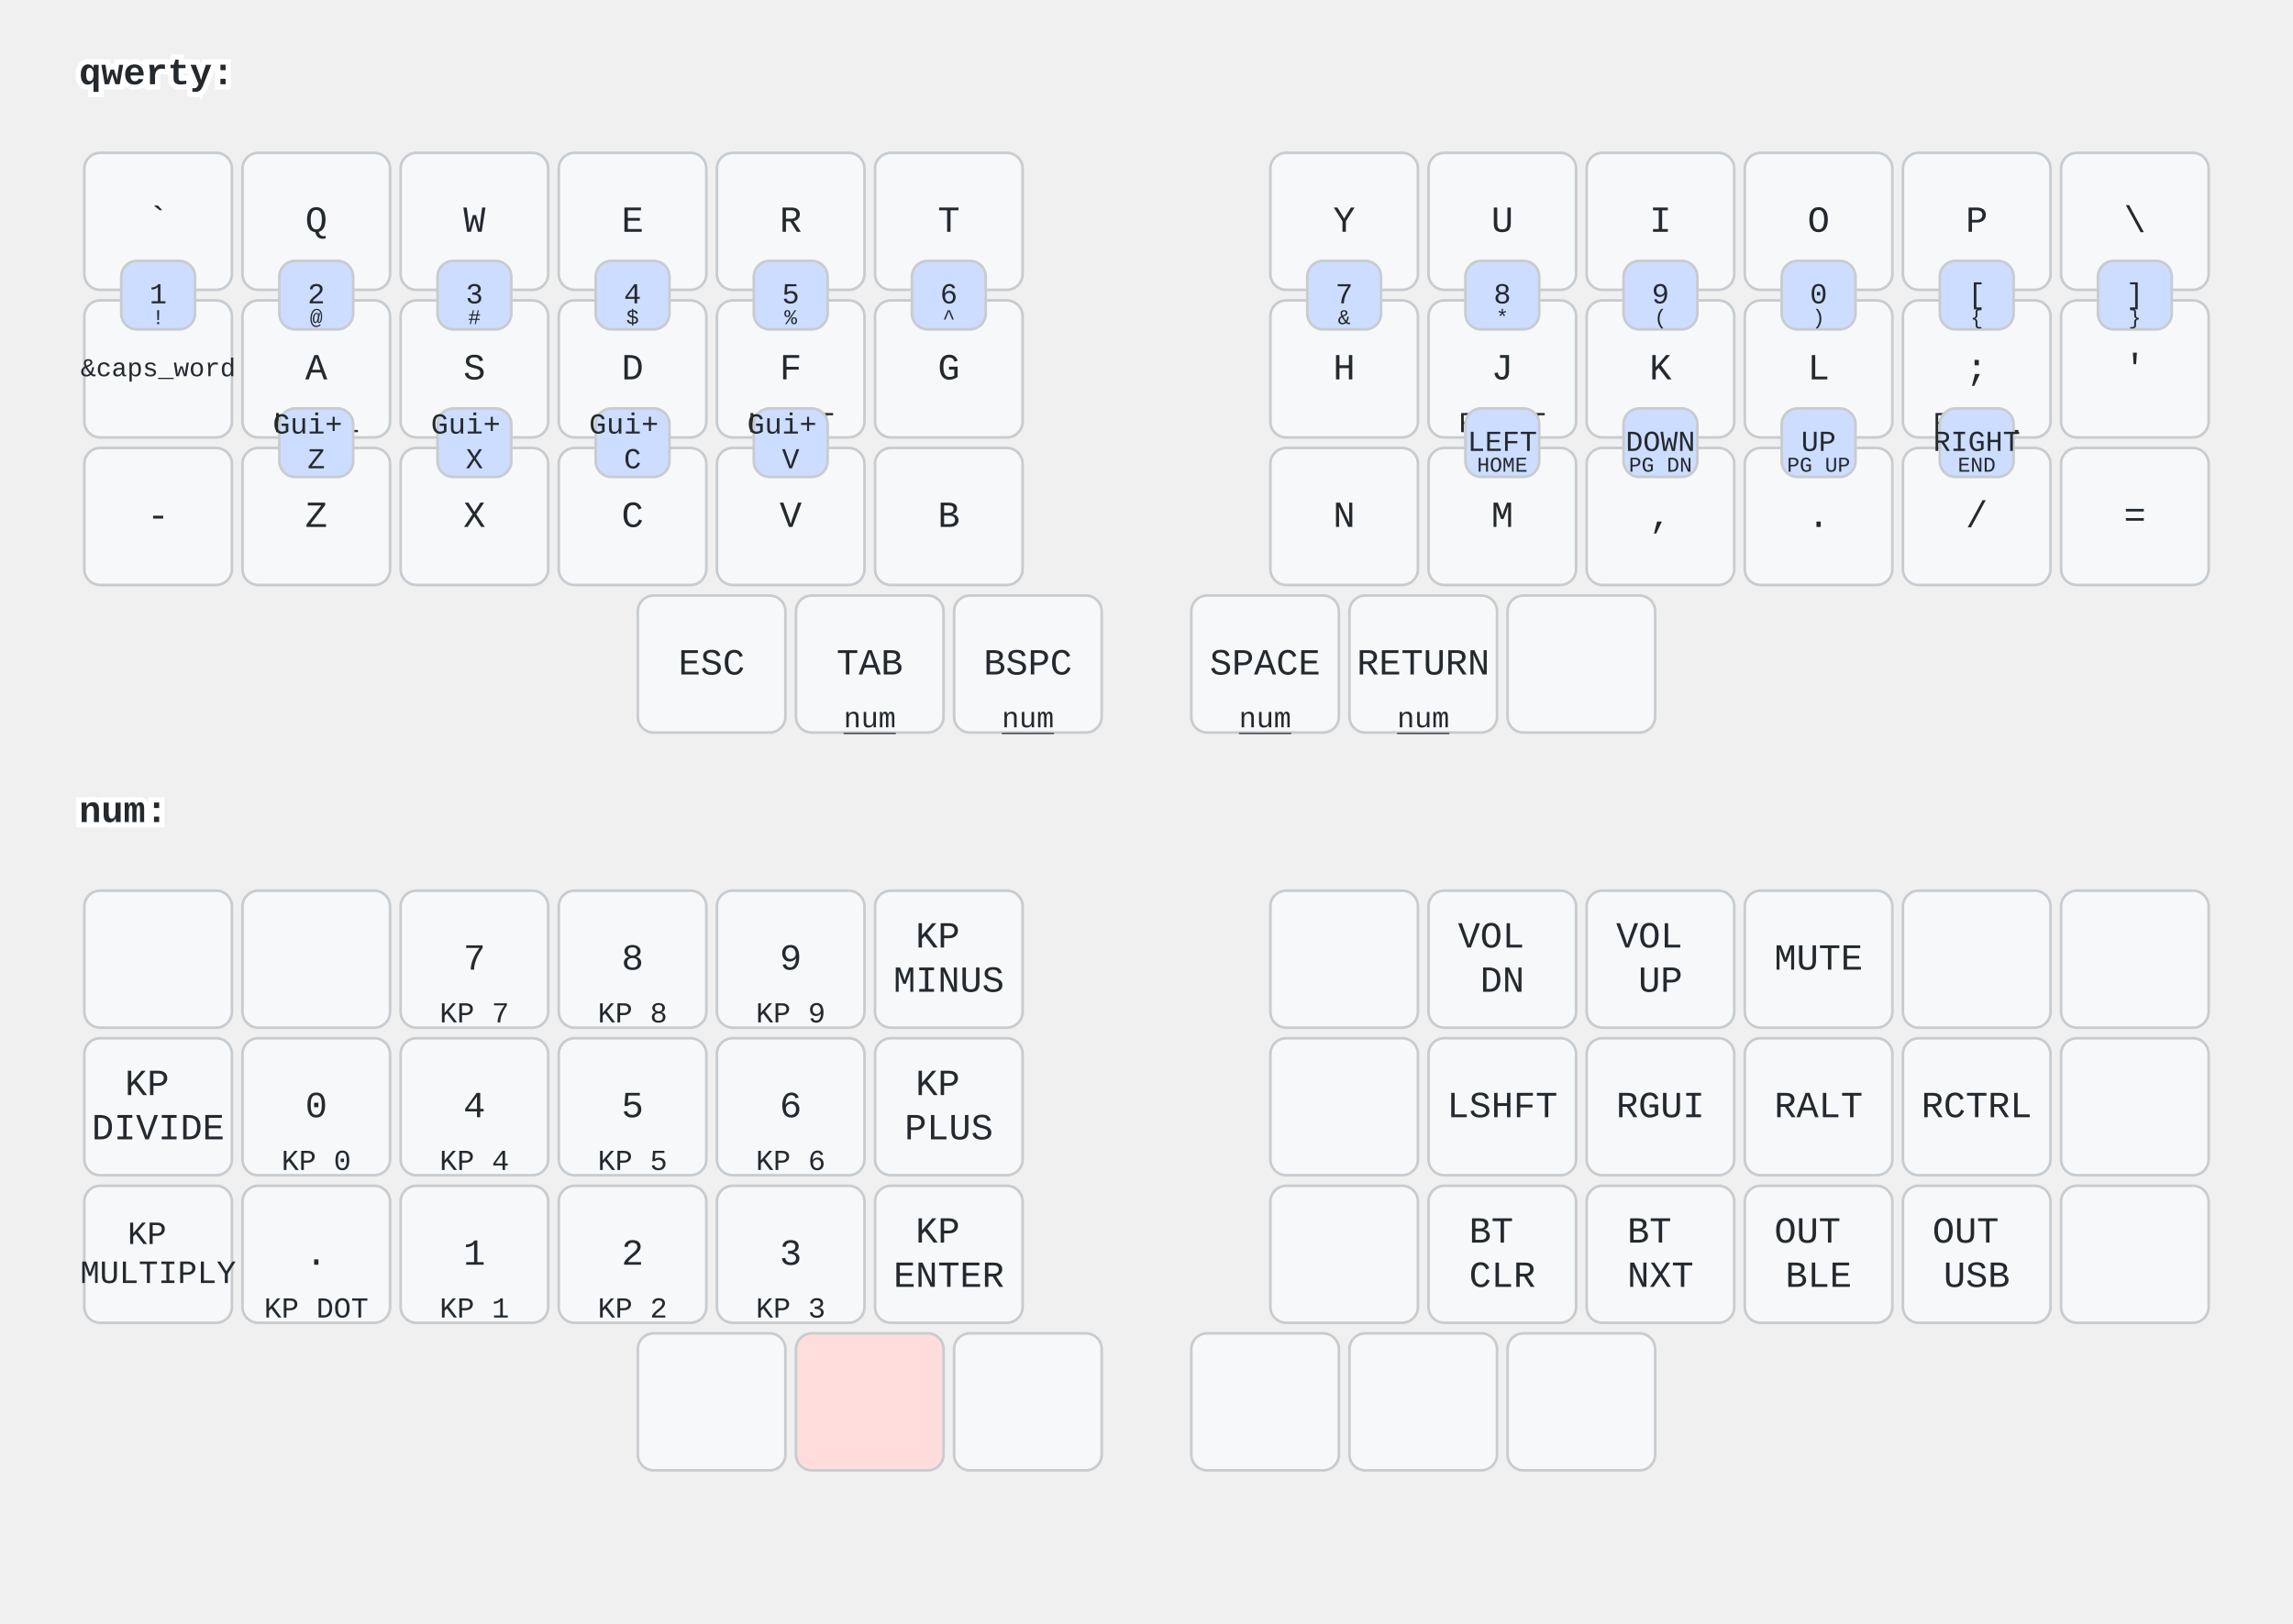
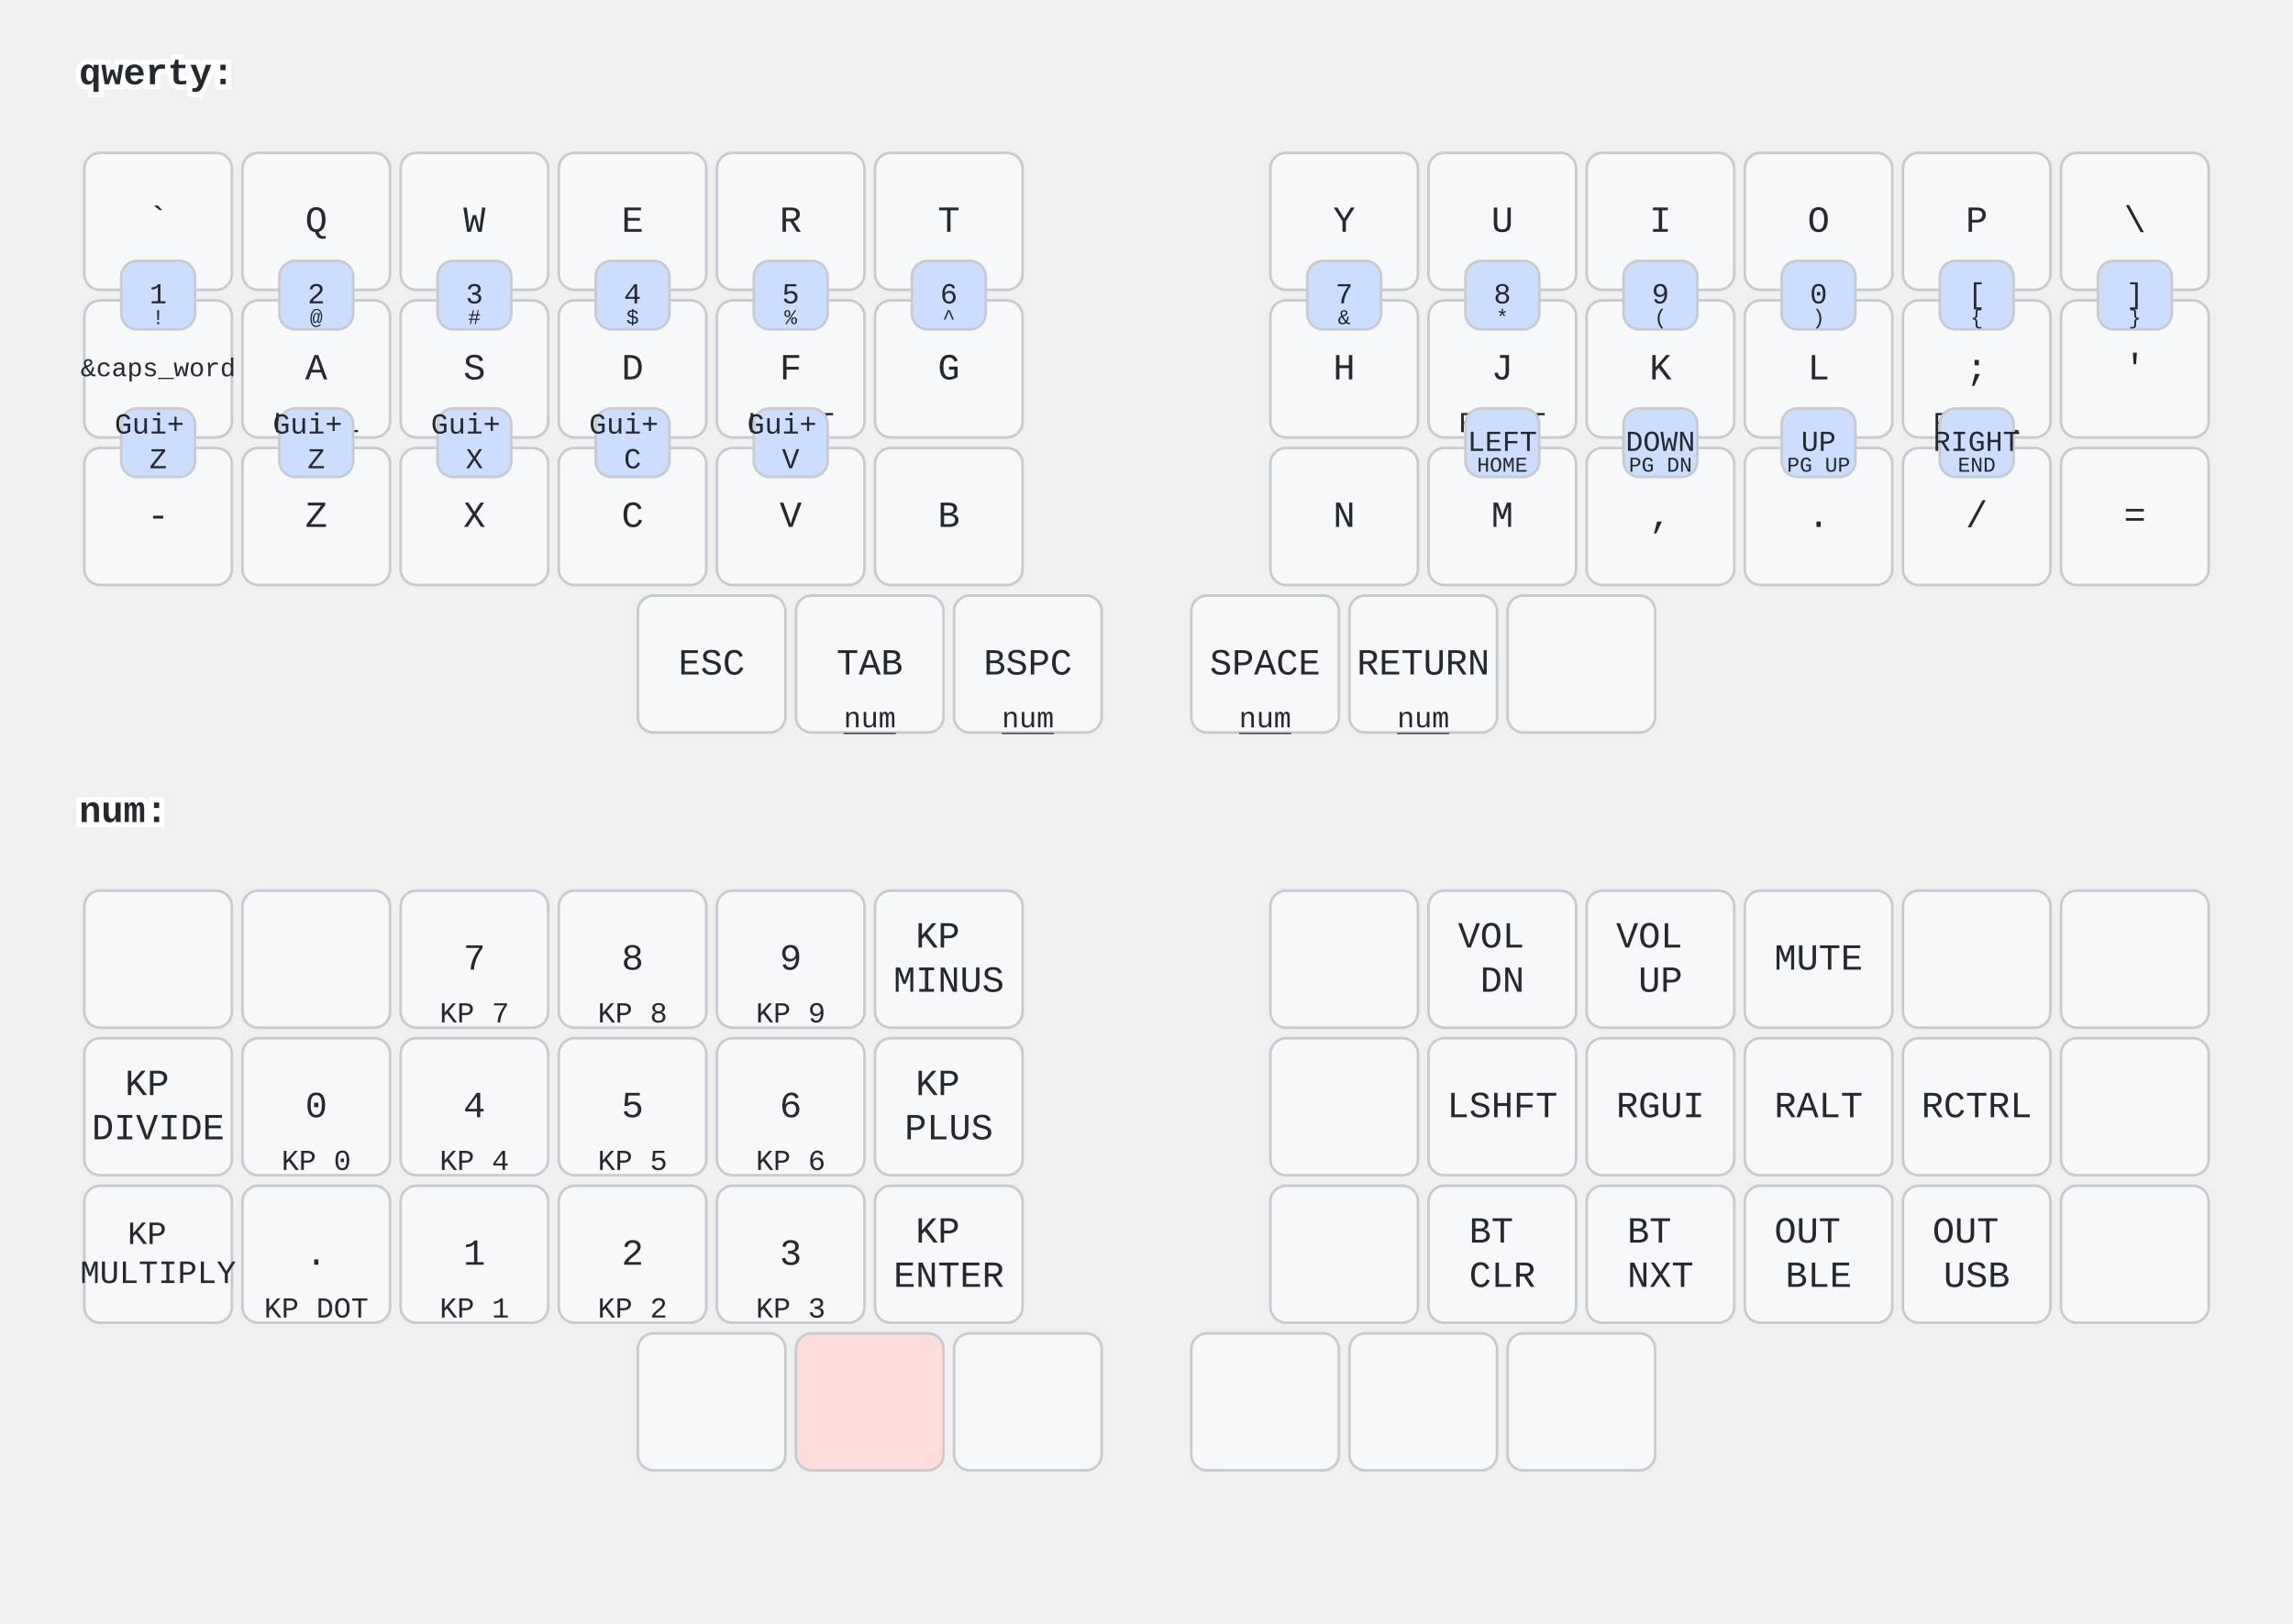
<svg xmlns="http://www.w3.org/2000/svg" width="870" height="616" viewBox="0 0 870 616" class="keymap">
  <style>/* inherit to force styles through use tags */
svg path {
    fill: inherit;
}

/* font and background color specifications */
svg.keymap {
    font-family: SFMono-Regular,Consolas,Liberation Mono,Menlo,monospace;
    font-size: 14px;
    font-kerning: normal;
    text-rendering: optimizeLegibility;
    fill: #24292e;
}

/* default key styling */
rect.key {
    fill: #f6f8fa;
}

rect.key, rect.combo {
    stroke: #c9cccf;
    stroke-width: 1;
}

/* default key side styling, only used is draw_key_sides is set */
rect.side {
    filter: brightness(90%);
}

/* color accent for combo boxes */
rect.combo, rect.combo-separate {
    fill: #cdf;
}

/* color accent for held keys */
rect.held, rect.combo.held {
    fill: #fdd;
}

/* color accent for ghost (optional) keys */
rect.ghost, rect.combo.ghost {
    stroke-dasharray: 4, 4;
    stroke-width: 2;
}

text {
    text-anchor: middle;
    dominant-baseline: middle;
}

/* styling for layer labels */
text.label {
    font-weight: bold;
    text-anchor: start;
    stroke: white;
    stroke-width: 4;
    paint-order: stroke;
}

/* styling for optional footer */
text.footer {
    text-anchor: end;
    dominant-baseline: auto;
    stroke: white;
    stroke-width: 4;
    paint-order: stroke;
}

/* styling for combo tap, and key hold/shifted label text */
text.combo, text.hold, text.shifted {
    font-size: 11px;
}

text.hold {
    text-anchor: middle;
    dominant-baseline: auto;
}

text.shifted {
    text-anchor: middle;
    dominant-baseline: hanging;
}

text.layer-activator {
    text-decoration: underline;
}

/* styling for hold/shifted label text in combo box */
text.combo.hold, text.combo.shifted {
    font-size: 8px;
}

/* lighter symbol for transparent keys */
text.trans {
    fill: #7b7e81;
}

/* styling for combo dendrons */
path.combo {
    stroke-width: 1;
    stroke: gray;
    fill: none;
}

/* Start Tabler Icons Cleanup */
/* cannot use height/width with glyphs */
.icon-tabler &gt; path {
    fill: inherit;
    stroke: inherit;
    stroke-width: 2;
}
/* hide tabler's default box */
.icon-tabler &gt; path[stroke="none"][fill="none"] {
    visibility: hidden;
}
/* End Tabler Icons Cleanup */
</style>
  <g transform="translate(30, 0)" class="layer-qwerty">
    <text x="0" y="28" class="label" id="qwerty">qwerty:</text>
    <g transform="translate(0, 56)">
      <g transform="translate(30, 28)" class="key keypos-0">
        <rect rx="6" ry="6" x="-28" y="-26" width="56" height="52" class="key" />
        <text x="0" y="0" class="key tap">`</text>
        <text x="0" y="24" class="key hold">F1</text>
      </g>
      <g transform="translate(90, 28)" class="key keypos-1">
        <rect rx="6" ry="6" x="-28" y="-26" width="56" height="52" class="key" />
        <text x="0" y="0" class="key tap">Q</text>
        <text x="0" y="24" class="key hold">F2</text>
      </g>
      <g transform="translate(150, 28)" class="key keypos-2">
        <rect rx="6" ry="6" x="-28" y="-26" width="56" height="52" class="key" />
        <text x="0" y="0" class="key tap">W</text>
        <text x="0" y="24" class="key hold">F3</text>
      </g>
      <g transform="translate(210, 28)" class="key keypos-3">
        <rect rx="6" ry="6" x="-28" y="-26" width="56" height="52" class="key" />
        <text x="0" y="0" class="key tap">E</text>
        <text x="0" y="24" class="key hold">F4</text>
      </g>
      <g transform="translate(270, 28)" class="key keypos-4">
        <rect rx="6" ry="6" x="-28" y="-26" width="56" height="52" class="key" />
        <text x="0" y="0" class="key tap">R</text>
        <text x="0" y="24" class="key hold">F5</text>
      </g>
      <g transform="translate(330, 28)" class="key keypos-5">
        <rect rx="6" ry="6" x="-28" y="-26" width="56" height="52" class="key" />
        <text x="0" y="0" class="key tap">T</text>
        <text x="0" y="24" class="key hold">F6</text>
      </g>
      <g transform="translate(480, 28)" class="key keypos-6">
        <rect rx="6" ry="6" x="-28" y="-26" width="56" height="52" class="key" />
        <text x="0" y="0" class="key tap">Y</text>
        <text x="0" y="24" class="key hold">F7</text>
      </g>
      <g transform="translate(540, 28)" class="key keypos-7">
        <rect rx="6" ry="6" x="-28" y="-26" width="56" height="52" class="key" />
        <text x="0" y="0" class="key tap">U</text>
        <text x="0" y="24" class="key hold">F8</text>
      </g>
      <g transform="translate(600, 28)" class="key keypos-8">
        <rect rx="6" ry="6" x="-28" y="-26" width="56" height="52" class="key" />
        <text x="0" y="0" class="key tap">I</text>
        <text x="0" y="24" class="key hold">F9</text>
      </g>
      <g transform="translate(660, 28)" class="key keypos-9">
        <rect rx="6" ry="6" x="-28" y="-26" width="56" height="52" class="key" />
        <text x="0" y="0" class="key tap">O</text>
        <text x="0" y="24" class="key hold">F10</text>
      </g>
      <g transform="translate(720, 28)" class="key keypos-10">
        <rect rx="6" ry="6" x="-28" y="-26" width="56" height="52" class="key" />
        <text x="0" y="0" class="key tap">P</text>
        <text x="0" y="24" class="key hold">F11</text>
      </g>
      <g transform="translate(780, 28)" class="key keypos-11">
        <rect rx="6" ry="6" x="-28" y="-26" width="56" height="52" class="key" />
        <text x="0" y="0" class="key tap">\</text>
        <text x="0" y="24" class="key hold">F12</text>
      </g>
      <g transform="translate(30, 84)" class="key keypos-12">
        <rect rx="6" ry="6" x="-28" y="-26" width="56" height="52" class="key" />
        <text x="0" y="0" class="key tap">
          <tspan style="font-size: 70%">&amp;caps_word</tspan>
        </text>
      </g>
      <g transform="translate(90, 84)" class="key keypos-13">
        <rect rx="6" ry="6" x="-28" y="-26" width="56" height="52" class="key" />
        <text x="0" y="0" class="key tap">A</text>
        <text x="0" y="24" class="key hold">LCTRL</text>
      </g>
      <g transform="translate(150, 84)" class="key keypos-14">
        <rect rx="6" ry="6" x="-28" y="-26" width="56" height="52" class="key" />
        <text x="0" y="0" class="key tap">S</text>
        <text x="0" y="24" class="key hold">LALT</text>
      </g>
      <g transform="translate(210, 84)" class="key keypos-15">
        <rect rx="6" ry="6" x="-28" y="-26" width="56" height="52" class="key" />
        <text x="0" y="0" class="key tap">D</text>
        <text x="0" y="24" class="key hold">LGUI</text>
      </g>
      <g transform="translate(270, 84)" class="key keypos-16">
        <rect rx="6" ry="6" x="-28" y="-26" width="56" height="52" class="key" />
        <text x="0" y="0" class="key tap">F</text>
        <text x="0" y="24" class="key hold">LSHFT</text>
      </g>
      <g transform="translate(330, 84)" class="key keypos-17">
        <rect rx="6" ry="6" x="-28" y="-26" width="56" height="52" class="key" />
        <text x="0" y="0" class="key tap">G</text>
      </g>
      <g transform="translate(480, 84)" class="key keypos-18">
        <rect rx="6" ry="6" x="-28" y="-26" width="56" height="52" class="key" />
        <text x="0" y="0" class="key tap">H</text>
      </g>
      <g transform="translate(540, 84)" class="key keypos-19">
        <rect rx="6" ry="6" x="-28" y="-26" width="56" height="52" class="key" />
        <text x="0" y="0" class="key tap">J</text>
        <text x="0" y="24" class="key hold">RSHFT</text>
      </g>
      <g transform="translate(600, 84)" class="key keypos-20">
        <rect rx="6" ry="6" x="-28" y="-26" width="56" height="52" class="key" />
        <text x="0" y="0" class="key tap">K</text>
        <text x="0" y="24" class="key hold">RGUI</text>
      </g>
      <g transform="translate(660, 84)" class="key keypos-21">
        <rect rx="6" ry="6" x="-28" y="-26" width="56" height="52" class="key" />
        <text x="0" y="0" class="key tap">L</text>
        <text x="0" y="24" class="key hold">RALT</text>
      </g>
      <g transform="translate(720, 84)" class="key keypos-22">
        <rect rx="6" ry="6" x="-28" y="-26" width="56" height="52" class="key" />
        <text x="0" y="0" class="key tap">;</text>
        <text x="0" y="24" class="key hold">RCTRL</text>
      </g>
      <g transform="translate(780, 84)" class="key keypos-23">
        <rect rx="6" ry="6" x="-28" y="-26" width="56" height="52" class="key" />
        <text x="0" y="0" class="key tap">'</text>
      </g>
      <g transform="translate(30, 140)" class="key keypos-24">
        <rect rx="6" ry="6" x="-28" y="-26" width="56" height="52" class="key" />
        <text x="0" y="0" class="key tap">-</text>
      </g>
      <g transform="translate(90, 140)" class="key keypos-25">
        <rect rx="6" ry="6" x="-28" y="-26" width="56" height="52" class="key" />
        <text x="0" y="0" class="key tap">Z</text>
      </g>
      <g transform="translate(150, 140)" class="key keypos-26">
        <rect rx="6" ry="6" x="-28" y="-26" width="56" height="52" class="key" />
        <text x="0" y="0" class="key tap">X</text>
      </g>
      <g transform="translate(210, 140)" class="key keypos-27">
        <rect rx="6" ry="6" x="-28" y="-26" width="56" height="52" class="key" />
        <text x="0" y="0" class="key tap">C</text>
      </g>
      <g transform="translate(270, 140)" class="key keypos-28">
        <rect rx="6" ry="6" x="-28" y="-26" width="56" height="52" class="key" />
        <text x="0" y="0" class="key tap">V</text>
      </g>
      <g transform="translate(330, 140)" class="key keypos-29">
        <rect rx="6" ry="6" x="-28" y="-26" width="56" height="52" class="key" />
        <text x="0" y="0" class="key tap">B</text>
      </g>
      <g transform="translate(480, 140)" class="key keypos-30">
        <rect rx="6" ry="6" x="-28" y="-26" width="56" height="52" class="key" />
        <text x="0" y="0" class="key tap">N</text>
      </g>
      <g transform="translate(540, 140)" class="key keypos-31">
        <rect rx="6" ry="6" x="-28" y="-26" width="56" height="52" class="key" />
        <text x="0" y="0" class="key tap">M</text>
      </g>
      <g transform="translate(600, 140)" class="key keypos-32">
        <rect rx="6" ry="6" x="-28" y="-26" width="56" height="52" class="key" />
        <text x="0" y="0" class="key tap">,</text>
      </g>
      <g transform="translate(660, 140)" class="key keypos-33">
        <rect rx="6" ry="6" x="-28" y="-26" width="56" height="52" class="key" />
        <text x="0" y="0" class="key tap">.</text>
      </g>
      <g transform="translate(720, 140)" class="key keypos-34">
        <rect rx="6" ry="6" x="-28" y="-26" width="56" height="52" class="key" />
        <text x="0" y="0" class="key tap">/</text>
      </g>
      <g transform="translate(780, 140)" class="key keypos-35">
        <rect rx="6" ry="6" x="-28" y="-26" width="56" height="52" class="key" />
        <text x="0" y="0" class="key tap">=</text>
      </g>
      <g transform="translate(240, 196)" class="key keypos-36">
        <rect rx="6" ry="6" x="-28" y="-26" width="56" height="52" class="key" />
        <text x="0" y="0" class="key tap">ESC</text>
      </g>
      <g transform="translate(300, 196)" class="key keypos-37">
        <rect rx="6" ry="6" x="-28" y="-26" width="56" height="52" class="key" />
        <text x="0" y="0" class="key tap">TAB</text>
        <a href="#num">
          <text x="0" y="24" class="key hold layer-activator">num</text>
        </a>
      </g>
      <g transform="translate(360, 196)" class="key keypos-38">
        <rect rx="6" ry="6" x="-28" y="-26" width="56" height="52" class="key" />
        <text x="0" y="0" class="key tap">BSPC</text>
        <a href="#num">
          <text x="0" y="24" class="key hold layer-activator">num</text>
        </a>
      </g>
      <g transform="translate(450, 196)" class="key keypos-39">
        <rect rx="6" ry="6" x="-28" y="-26" width="56" height="52" class="key" />
        <text x="0" y="0" class="key tap">SPACE</text>
        <a href="#num">
          <text x="0" y="24" class="key hold layer-activator">num</text>
        </a>
      </g>
      <g transform="translate(510, 196)" class="key keypos-40">
        <rect rx="6" ry="6" x="-28" y="-26" width="56" height="52" class="key" />
        <text x="0" y="0" class="key tap">RETURN</text>
        <a href="#num">
          <text x="0" y="24" class="key hold layer-activator">num</text>
        </a>
      </g>
      <g transform="translate(570, 196)" class="key keypos-41">
        <rect rx="6" ry="6" x="-28" y="-26" width="56" height="52" class="key" />
      </g>
      <g class="combo combopos-0">
        <rect rx="6" ry="6" x="16" y="43" width="28" height="26" class="combo" />
        <text x="30" y="56" class="combo tap">1</text>
        <text x="30" y="67" class="combo hold">!</text>
      </g>
      <g class="combo combopos-1">
        <rect rx="6" ry="6" x="76" y="43" width="28" height="26" class="combo" />
        <text x="90" y="56" class="combo tap">2</text>
        <text x="90" y="67" class="combo hold">@</text>
      </g>
      <g class="combo combopos-2">
        <rect rx="6" ry="6" x="136" y="43" width="28" height="26" class="combo" />
        <text x="150" y="56" class="combo tap">3</text>
        <text x="150" y="67" class="combo hold">#</text>
      </g>
      <g class="combo combopos-3">
        <rect rx="6" ry="6" x="196" y="43" width="28" height="26" class="combo" />
        <text x="210" y="56" class="combo tap">4</text>
        <text x="210" y="67" class="combo hold">$</text>
      </g>
      <g class="combo combopos-4">
        <rect rx="6" ry="6" x="256" y="43" width="28" height="26" class="combo" />
        <text x="270" y="56" class="combo tap">5</text>
        <text x="270" y="67" class="combo hold">%</text>
      </g>
      <g class="combo combopos-5">
        <rect rx="6" ry="6" x="316" y="43" width="28" height="26" class="combo" />
        <text x="330" y="56" class="combo tap">6</text>
        <text x="330" y="67" class="combo hold">^</text>
      </g>
      <g class="combo combopos-6">
        <rect rx="6" ry="6" x="466" y="43" width="28" height="26" class="combo" />
        <text x="480" y="56" class="combo tap">7</text>
        <text x="480" y="67" class="combo hold">&amp;</text>
      </g>
      <g class="combo combopos-7">
        <rect rx="6" ry="6" x="526" y="43" width="28" height="26" class="combo" />
        <text x="540" y="56" class="combo tap">8</text>
        <text x="540" y="67" class="combo hold">*</text>
      </g>
      <g class="combo combopos-8">
        <rect rx="6" ry="6" x="586" y="43" width="28" height="26" class="combo" />
        <text x="600" y="56" class="combo tap">9</text>
        <text x="600" y="67" class="combo hold">(</text>
      </g>
      <g class="combo combopos-9">
        <rect rx="6" ry="6" x="646" y="43" width="28" height="26" class="combo" />
        <text x="660" y="56" class="combo tap">0</text>
        <text x="660" y="67" class="combo hold">)</text>
      </g>
      <g class="combo combopos-10">
        <rect rx="6" ry="6" x="706" y="43" width="28" height="26" class="combo" />
        <text x="720" y="56" class="combo tap">[</text>
        <text x="720" y="67" class="combo hold">{</text>
      </g>
      <g class="combo combopos-11">
        <rect rx="6" ry="6" x="766" y="43" width="28" height="26" class="combo" />
        <text x="780" y="56" class="combo tap">]</text>
        <text x="780" y="67" class="combo hold">}</text>
      </g>
      <g class="combo combopos-12">
        <rect rx="6" ry="6" x="76" y="99" width="28" height="26" class="combo" />
        <text x="90" y="112" class="combo tap">
          <tspan x="90" dy="-0.6em">Gui+</tspan>
          <tspan x="90" dy="1.2em">Z</tspan>
        </text>
      </g>
      <g class="combo combopos-13">
+         <rect rx="6" ry="6" x="16" y="99" width="28" height="26" class="combo" />
+         <text x="30" y="112" class="combo tap">
+           <tspan x="30" dy="-0.6em">Gui+</tspan>
+           <tspan x="30" dy="1.2em">Z</tspan>
+         </text>
+       </g>
+       <g class="combo combopos-14">
        <rect rx="6" ry="6" x="136" y="99" width="28" height="26" class="combo" />
        <text x="150" y="112" class="combo tap">
          <tspan x="150" dy="-0.6em">Gui+</tspan>
          <tspan x="150" dy="1.2em">X</tspan>
        </text>
      </g>
-       <g class="combo combopos-14">
+       <g class="combo combopos-15">
        <rect rx="6" ry="6" x="196" y="99" width="28" height="26" class="combo" />
        <text x="210" y="112" class="combo tap">
          <tspan x="210" dy="-0.6em">Gui+</tspan>
          <tspan x="210" dy="1.2em">C</tspan>
        </text>
      </g>
-       <g class="combo combopos-15">
+       <g class="combo combopos-16">
        <rect rx="6" ry="6" x="256" y="99" width="28" height="26" class="combo" />
        <text x="270" y="112" class="combo tap">
          <tspan x="270" dy="-0.6em">Gui+</tspan>
          <tspan x="270" dy="1.2em">V</tspan>
        </text>
      </g>
-       <g class="combo combopos-16">
+       <g class="combo combopos-17">
        <rect rx="6" ry="6" x="526" y="99" width="28" height="26" class="combo" />
        <text x="540" y="112" class="combo tap">LEFT</text>
        <text x="540" y="123" class="combo hold">HOME</text>
      </g>
-       <g class="combo combopos-17">
+       <g class="combo combopos-18">
        <rect rx="6" ry="6" x="586" y="99" width="28" height="26" class="combo" />
        <text x="600" y="112" class="combo tap">DOWN</text>
        <text x="600" y="123" class="combo hold">PG DN</text>
      </g>
-       <g class="combo combopos-18">
+       <g class="combo combopos-19">
        <rect rx="6" ry="6" x="646" y="99" width="28" height="26" class="combo" />
        <text x="660" y="112" class="combo tap">UP</text>
        <text x="660" y="123" class="combo hold">PG UP</text>
      </g>
-       <g class="combo combopos-19">
+       <g class="combo combopos-20">
        <rect rx="6" ry="6" x="706" y="99" width="28" height="26" class="combo" />
        <text x="720" y="112" class="combo tap">RIGHT</text>
        <text x="720" y="123" class="combo hold">END</text>
      </g>
    </g>
  </g>
  <g transform="translate(30, 280)" class="layer-num">
    <text x="0" y="28" class="label" id="num">num:</text>
    <g transform="translate(0, 56)">
      <g transform="translate(30, 28)" class="key keypos-0">
        <rect rx="6" ry="6" x="-28" y="-26" width="56" height="52" class="key" />
      </g>
      <g transform="translate(90, 28)" class="key keypos-1">
        <rect rx="6" ry="6" x="-28" y="-26" width="56" height="52" class="key" />
      </g>
      <g transform="translate(150, 28)" class="key keypos-2">
        <rect rx="6" ry="6" x="-28" y="-26" width="56" height="52" class="key" />
        <text x="0" y="0" class="key tap">7</text>
        <text x="0" y="24" class="key hold">KP 7</text>
      </g>
      <g transform="translate(210, 28)" class="key keypos-3">
        <rect rx="6" ry="6" x="-28" y="-26" width="56" height="52" class="key" />
        <text x="0" y="0" class="key tap">8</text>
        <text x="0" y="24" class="key hold">KP 8</text>
      </g>
      <g transform="translate(270, 28)" class="key keypos-4">
        <rect rx="6" ry="6" x="-28" y="-26" width="56" height="52" class="key" />
        <text x="0" y="0" class="key tap">9</text>
        <text x="0" y="24" class="key hold">KP 9</text>
      </g>
      <g transform="translate(330, 28)" class="key keypos-5">
        <rect rx="6" ry="6" x="-28" y="-26" width="56" height="52" class="key" />
        <text x="0" y="0" class="key tap">
          <tspan x="0" dy="-0.6em">KP</tspan>
          <tspan x="0" dy="1.2em">MINUS</tspan>
        </text>
      </g>
      <g transform="translate(480, 28)" class="key keypos-6">
        <rect rx="6" ry="6" x="-28" y="-26" width="56" height="52" class="key" />
      </g>
      <g transform="translate(540, 28)" class="key keypos-7">
        <rect rx="6" ry="6" x="-28" y="-26" width="56" height="52" class="key" />
        <text x="0" y="0" class="key tap">
          <tspan x="0" dy="-0.6em">VOL</tspan>
          <tspan x="0" dy="1.2em">DN</tspan>
        </text>
      </g>
      <g transform="translate(600, 28)" class="key keypos-8">
        <rect rx="6" ry="6" x="-28" y="-26" width="56" height="52" class="key" />
        <text x="0" y="0" class="key tap">
          <tspan x="0" dy="-0.6em">VOL</tspan>
          <tspan x="0" dy="1.2em">UP</tspan>
        </text>
      </g>
      <g transform="translate(660, 28)" class="key keypos-9">
        <rect rx="6" ry="6" x="-28" y="-26" width="56" height="52" class="key" />
        <text x="0" y="0" class="key tap">MUTE</text>
      </g>
      <g transform="translate(720, 28)" class="key keypos-10">
        <rect rx="6" ry="6" x="-28" y="-26" width="56" height="52" class="key" />
      </g>
      <g transform="translate(780, 28)" class="key keypos-11">
        <rect rx="6" ry="6" x="-28" y="-26" width="56" height="52" class="key" />
      </g>
      <g transform="translate(30, 84)" class="key keypos-12">
        <rect rx="6" ry="6" x="-28" y="-26" width="56" height="52" class="key" />
        <text x="0" y="0" class="key tap">
          <tspan x="0" dy="-0.6em">KP</tspan>
          <tspan x="0" dy="1.2em">DIVIDE</tspan>
        </text>
      </g>
      <g transform="translate(90, 84)" class="key keypos-13">
        <rect rx="6" ry="6" x="-28" y="-26" width="56" height="52" class="key" />
        <text x="0" y="0" class="key tap">0</text>
        <text x="0" y="24" class="key hold">KP 0</text>
      </g>
      <g transform="translate(150, 84)" class="key keypos-14">
        <rect rx="6" ry="6" x="-28" y="-26" width="56" height="52" class="key" />
        <text x="0" y="0" class="key tap">4</text>
        <text x="0" y="24" class="key hold">KP 4</text>
      </g>
      <g transform="translate(210, 84)" class="key keypos-15">
        <rect rx="6" ry="6" x="-28" y="-26" width="56" height="52" class="key" />
        <text x="0" y="0" class="key tap">5</text>
        <text x="0" y="24" class="key hold">KP 5</text>
      </g>
      <g transform="translate(270, 84)" class="key keypos-16">
        <rect rx="6" ry="6" x="-28" y="-26" width="56" height="52" class="key" />
        <text x="0" y="0" class="key tap">6</text>
        <text x="0" y="24" class="key hold">KP 6</text>
      </g>
      <g transform="translate(330, 84)" class="key keypos-17">
        <rect rx="6" ry="6" x="-28" y="-26" width="56" height="52" class="key" />
        <text x="0" y="0" class="key tap">
          <tspan x="0" dy="-0.6em">KP</tspan>
          <tspan x="0" dy="1.2em">PLUS</tspan>
        </text>
      </g>
      <g transform="translate(480, 84)" class="key keypos-18">
        <rect rx="6" ry="6" x="-28" y="-26" width="56" height="52" class="key" />
      </g>
      <g transform="translate(540, 84)" class="key keypos-19">
        <rect rx="6" ry="6" x="-28" y="-26" width="56" height="52" class="key" />
        <text x="0" y="0" class="key tap">LSHFT</text>
      </g>
      <g transform="translate(600, 84)" class="key keypos-20">
        <rect rx="6" ry="6" x="-28" y="-26" width="56" height="52" class="key" />
        <text x="0" y="0" class="key tap">RGUI</text>
      </g>
      <g transform="translate(660, 84)" class="key keypos-21">
        <rect rx="6" ry="6" x="-28" y="-26" width="56" height="52" class="key" />
        <text x="0" y="0" class="key tap">RALT</text>
      </g>
      <g transform="translate(720, 84)" class="key keypos-22">
        <rect rx="6" ry="6" x="-28" y="-26" width="56" height="52" class="key" />
        <text x="0" y="0" class="key tap">RCTRL</text>
      </g>
      <g transform="translate(780, 84)" class="key keypos-23">
        <rect rx="6" ry="6" x="-28" y="-26" width="56" height="52" class="key" />
      </g>
      <g transform="translate(30, 140)" class="key keypos-24">
        <rect rx="6" ry="6" x="-28" y="-26" width="56" height="52" class="key" />
        <text x="0" y="0" class="key tap">
          <tspan x="0" dy="-0.6em" style="font-size: 88%">KP</tspan>
          <tspan x="0" dy="1.2em" style="font-size: 88%">MULTIPLY</tspan>
        </text>
      </g>
      <g transform="translate(90, 140)" class="key keypos-25">
        <rect rx="6" ry="6" x="-28" y="-26" width="56" height="52" class="key" />
        <text x="0" y="0" class="key tap">.</text>
        <text x="0" y="24" class="key hold">KP DOT</text>
      </g>
      <g transform="translate(150, 140)" class="key keypos-26">
        <rect rx="6" ry="6" x="-28" y="-26" width="56" height="52" class="key" />
        <text x="0" y="0" class="key tap">1</text>
        <text x="0" y="24" class="key hold">KP 1</text>
      </g>
      <g transform="translate(210, 140)" class="key keypos-27">
        <rect rx="6" ry="6" x="-28" y="-26" width="56" height="52" class="key" />
        <text x="0" y="0" class="key tap">2</text>
        <text x="0" y="24" class="key hold">KP 2</text>
      </g>
      <g transform="translate(270, 140)" class="key keypos-28">
        <rect rx="6" ry="6" x="-28" y="-26" width="56" height="52" class="key" />
        <text x="0" y="0" class="key tap">3</text>
        <text x="0" y="24" class="key hold">KP 3</text>
      </g>
      <g transform="translate(330, 140)" class="key keypos-29">
        <rect rx="6" ry="6" x="-28" y="-26" width="56" height="52" class="key" />
        <text x="0" y="0" class="key tap">
          <tspan x="0" dy="-0.6em">KP</tspan>
          <tspan x="0" dy="1.2em">ENTER</tspan>
        </text>
      </g>
      <g transform="translate(480, 140)" class="key keypos-30">
        <rect rx="6" ry="6" x="-28" y="-26" width="56" height="52" class="key" />
      </g>
      <g transform="translate(540, 140)" class="key keypos-31">
        <rect rx="6" ry="6" x="-28" y="-26" width="56" height="52" class="key" />
        <text x="0" y="0" class="key tap">
          <tspan x="0" dy="-0.6em">BT</tspan>
          <tspan x="0" dy="1.2em">CLR</tspan>
        </text>
      </g>
      <g transform="translate(600, 140)" class="key keypos-32">
        <rect rx="6" ry="6" x="-28" y="-26" width="56" height="52" class="key" />
        <text x="0" y="0" class="key tap">
          <tspan x="0" dy="-0.6em">BT</tspan>
          <tspan x="0" dy="1.2em">NXT</tspan>
        </text>
      </g>
      <g transform="translate(660, 140)" class="key keypos-33">
        <rect rx="6" ry="6" x="-28" y="-26" width="56" height="52" class="key" />
        <text x="0" y="0" class="key tap">
          <tspan x="0" dy="-0.6em">OUT</tspan>
          <tspan x="0" dy="1.2em">BLE</tspan>
        </text>
      </g>
      <g transform="translate(720, 140)" class="key keypos-34">
        <rect rx="6" ry="6" x="-28" y="-26" width="56" height="52" class="key" />
        <text x="0" y="0" class="key tap">
          <tspan x="0" dy="-0.6em">OUT</tspan>
          <tspan x="0" dy="1.2em">USB</tspan>
        </text>
      </g>
      <g transform="translate(780, 140)" class="key keypos-35">
        <rect rx="6" ry="6" x="-28" y="-26" width="56" height="52" class="key" />
      </g>
      <g transform="translate(240, 196)" class="key keypos-36">
        <rect rx="6" ry="6" x="-28" y="-26" width="56" height="52" class="key" />
      </g>
      <g transform="translate(300, 196)" class="key held keypos-37">
        <rect rx="6" ry="6" x="-28" y="-26" width="56" height="52" class="key held" />
      </g>
      <g transform="translate(360, 196)" class="key keypos-38">
        <rect rx="6" ry="6" x="-28" y="-26" width="56" height="52" class="key" />
      </g>
      <g transform="translate(450, 196)" class="key keypos-39">
        <rect rx="6" ry="6" x="-28" y="-26" width="56" height="52" class="key" />
      </g>
      <g transform="translate(510, 196)" class="key keypos-40">
        <rect rx="6" ry="6" x="-28" y="-26" width="56" height="52" class="key" />
      </g>
      <g transform="translate(570, 196)" class="key keypos-41">
        <rect rx="6" ry="6" x="-28" y="-26" width="56" height="52" class="key" />
      </g>
    </g>
  </g>
</svg>
